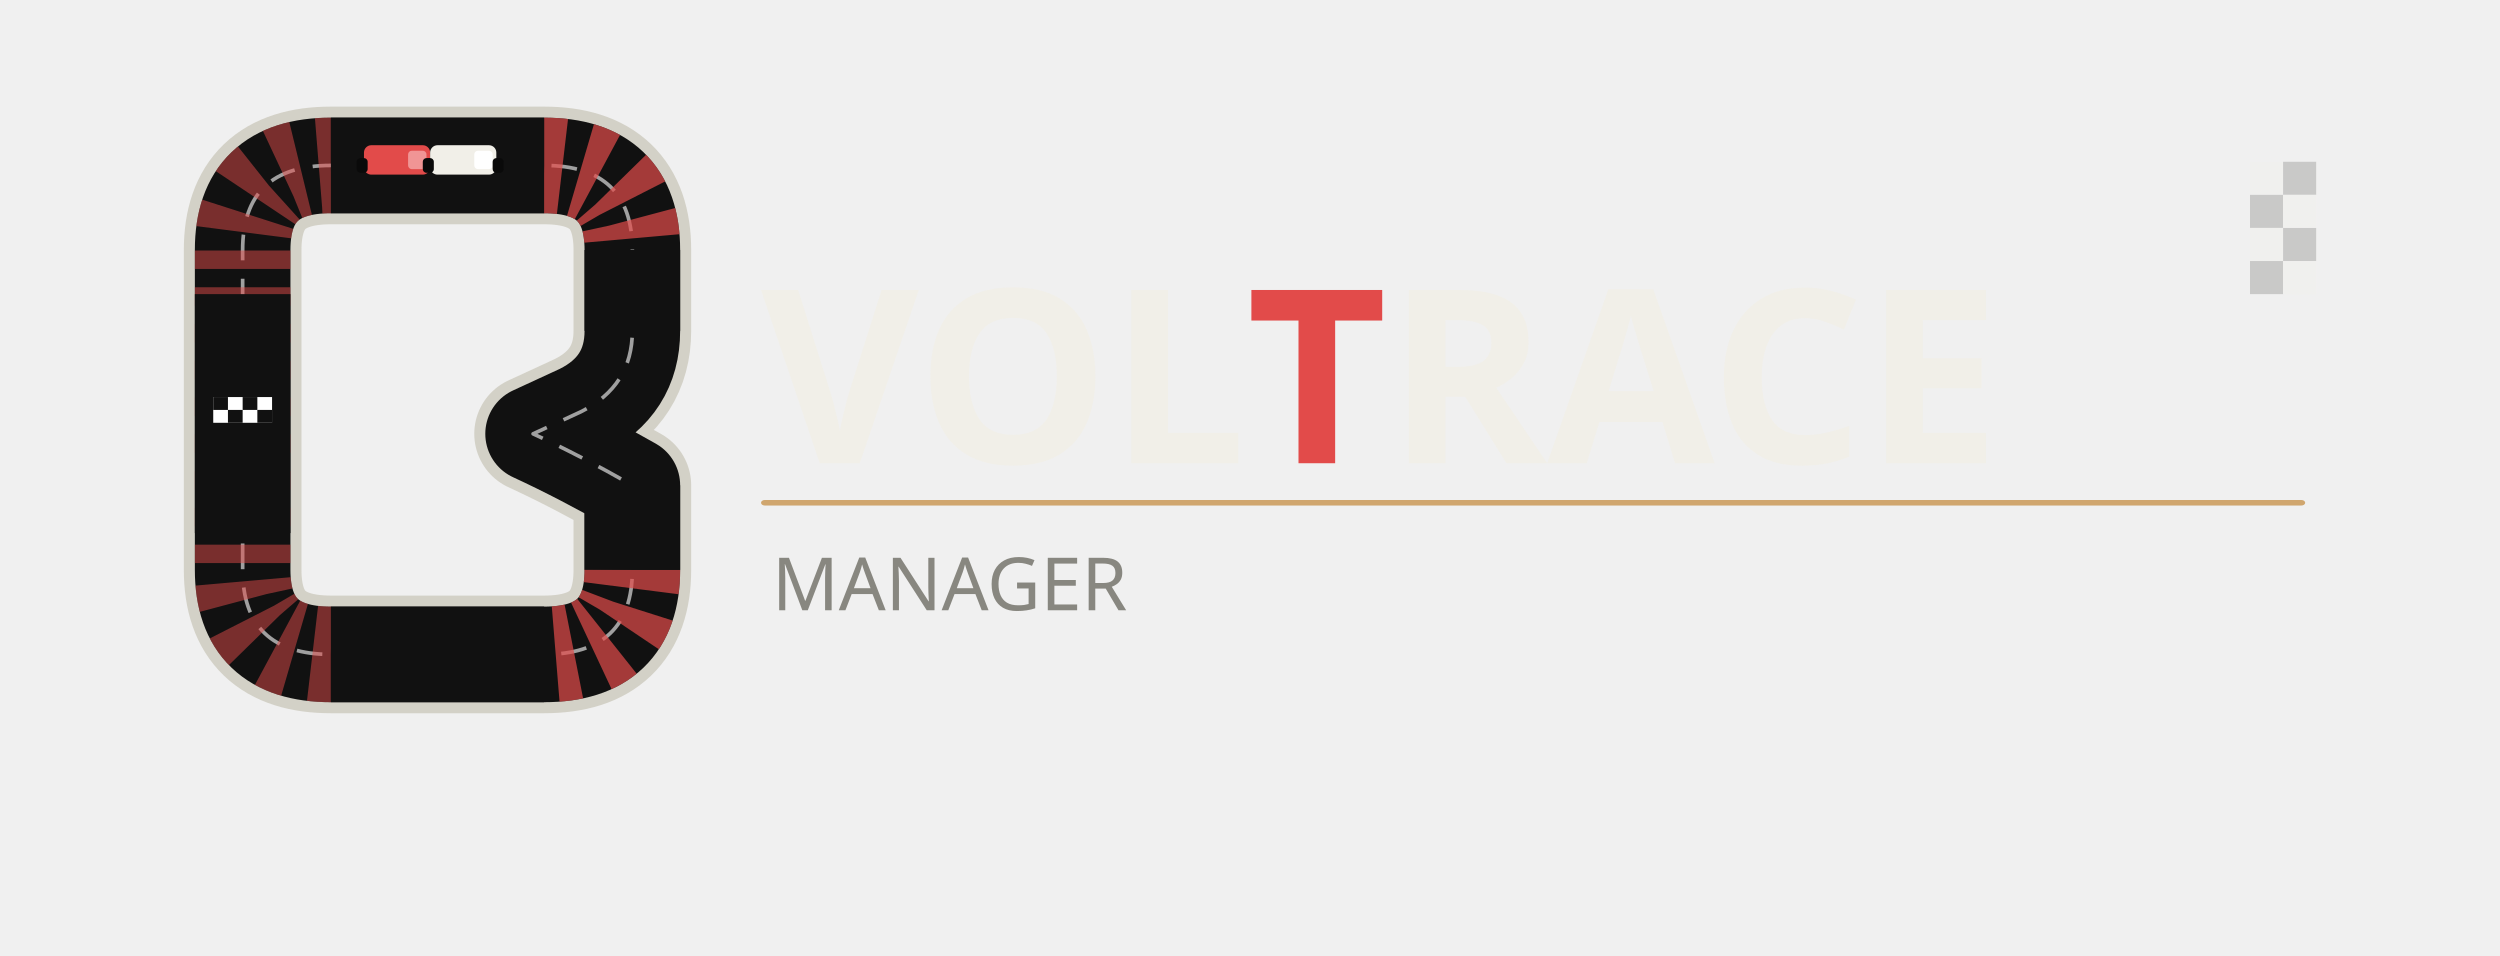
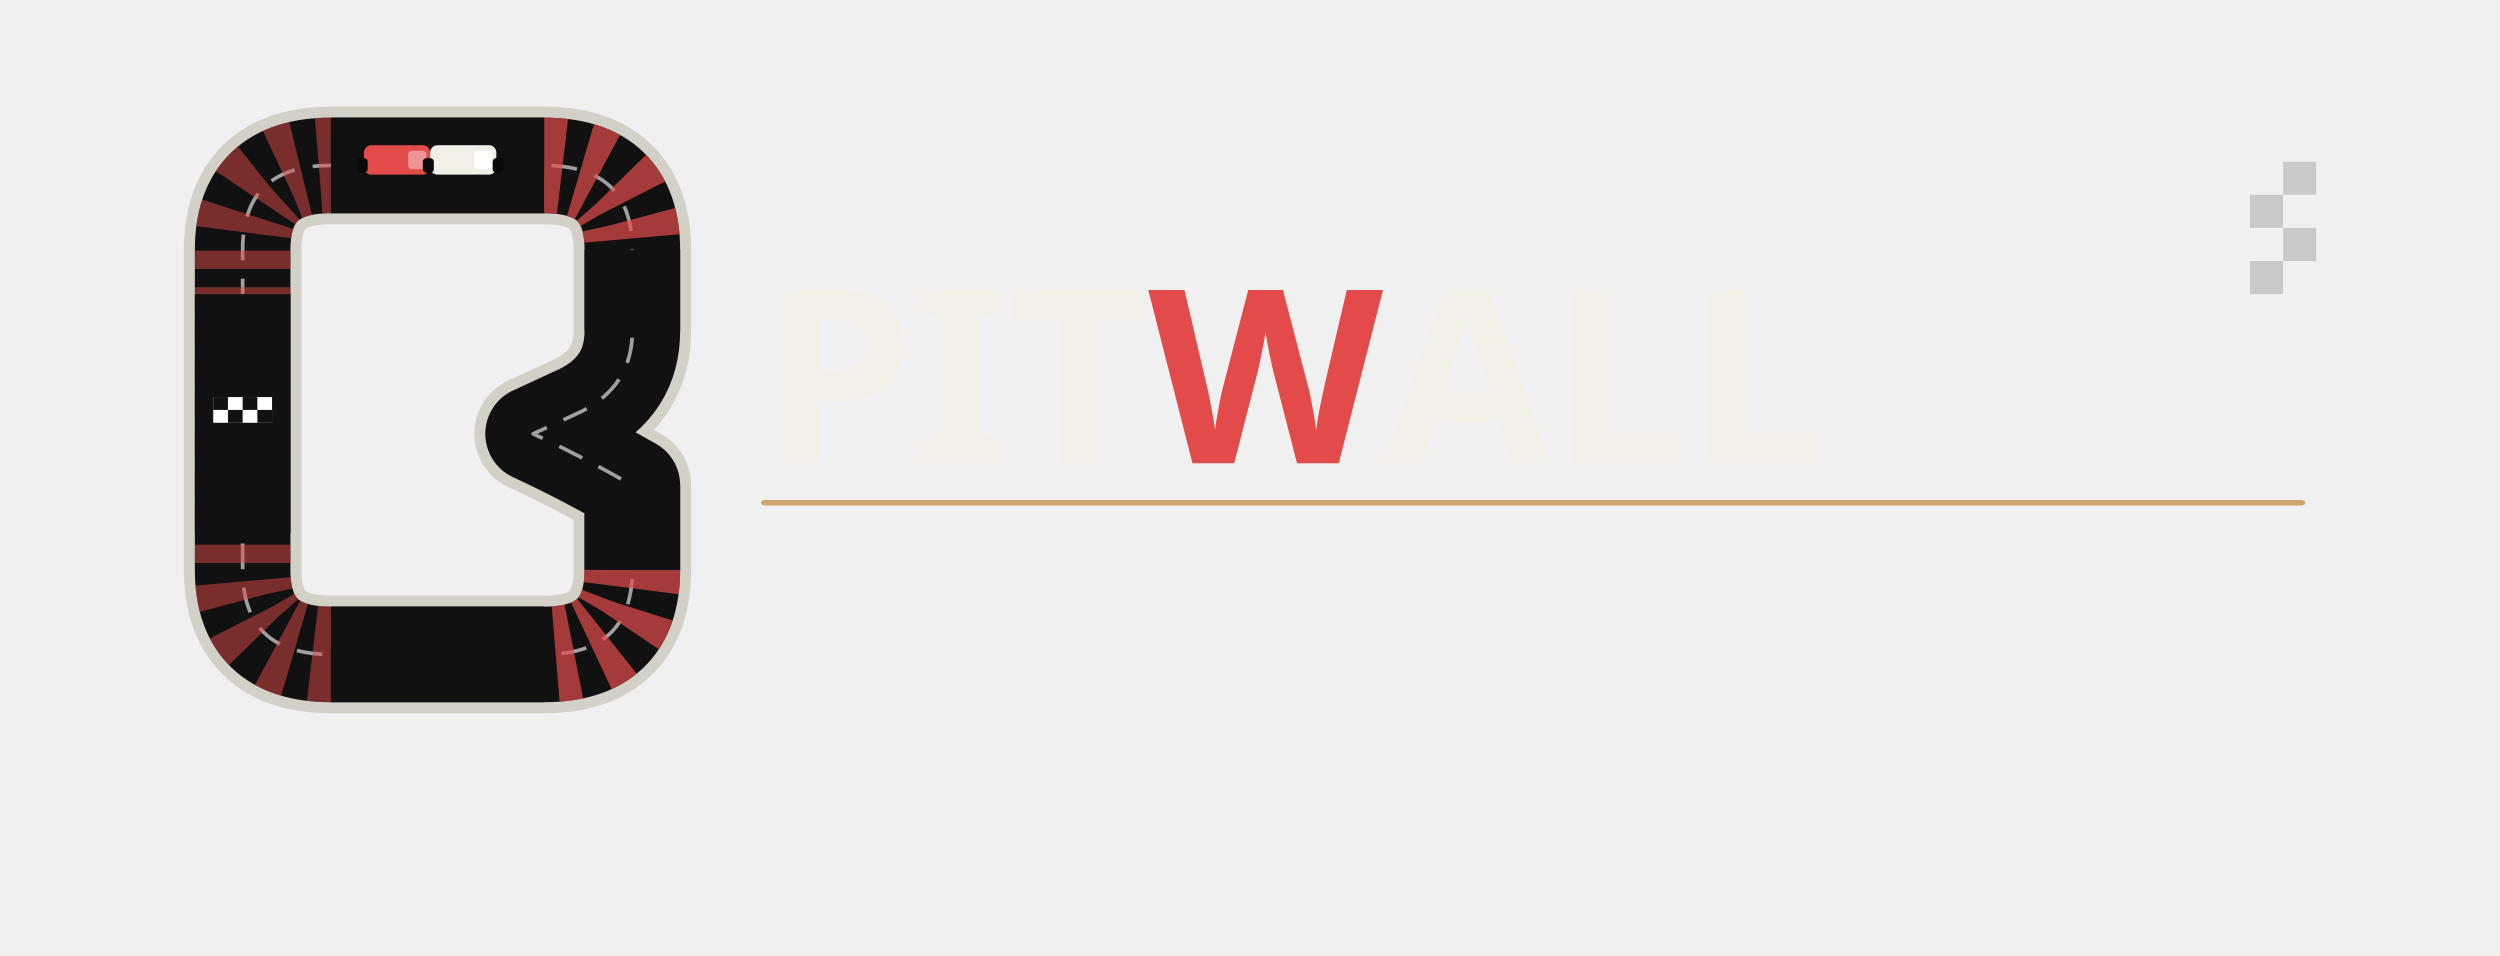
<svg xmlns="http://www.w3.org/2000/svg" width="100%" viewBox="0 0 680 260" role="img">
  <path d="M 90,45 L 148,45 Q 172,45 172,68 L 172,90 Q 172,105 158,112 L 145,118 Q 158,124 172,132 L 172,155 Q 172,178 148,178 L 90,178 Q 66,178 66,155 L 66,68 Q 66,45 90,45 Z" fill="none" stroke="#D3D1C7" stroke-width="32" stroke-linejoin="round" />
  <path d="M 90,45 L 148,45 Q 172,45 172,68 L 172,90 Q 172,105 158,112 L 145,118 Q 158,124 172,132 L 172,155 Q 172,178 148,178 L 90,178 Q 66,178 66,155 L 66,68 Q 66,45 90,45 Z" fill="none" stroke="#111111" stroke-width="26" stroke-linejoin="round" />
  <path d="M 90,45 L 148,45 Q 172,45 172,68 L 172,90 Q 172,105 158,112 L 145,118 Q 158,124 172,132 L 172,155 Q 172,178 148,178 L 90,178 Q 66,178 66,155 L 66,68 Q 66,45 90,45 Z" fill="none" stroke="#ffffff" stroke-width="1" stroke-linejoin="round" stroke-dasharray="7 5" opacity="0.6" />
  <path d="M 148,45 Q 172,45 172,68" fill="none" stroke="#E24B4A" stroke-width="26" stroke-dasharray="5 5" opacity="0.7" />
  <path d="M 172,155 Q 172,178 148,178" fill="none" stroke="#E24B4A" stroke-width="26" stroke-dasharray="5 5" opacity="0.7" />
  <path d="M 90,178 Q 66,178 66,155 L 66,68 Q 66,45 90,45" fill="none" stroke="#E24B4A" stroke-width="26" stroke-dasharray="5 5" opacity="0.5" />
  <line x1="90" y1="45" x2="148" y2="45" stroke="#111111" stroke-width="26" />
  <line x1="90" y1="178" x2="148" y2="178" stroke="#111111" stroke-width="26" />
  <line x1="66" y1="80" x2="66" y2="145" stroke="#111111" stroke-width="26" />
  <line x1="172" y1="68" x2="172" y2="90" stroke="#111111" stroke-width="26" />
  <line x1="172" y1="132" x2="172" y2="155" stroke="#111111" stroke-width="26" />
  <rect x="58" y="108" width="16" height="7" fill="white" />
  <rect x="58" y="108" width="4" height="3.5" fill="#111" />
  <rect x="66" y="108" width="4" height="3.5" fill="#111" />
  <rect x="62" y="111.5" width="4" height="3.5" fill="#111" />
  <rect x="70" y="111.5" width="4" height="3.5" fill="#111" />
  <g transform="translate(108,45)">
    <rect x="-9" y="-5.5" width="18" height="8" rx="2" fill="#E24B4A" />
    <rect x="3" y="-4" width="5" height="5" rx="1" fill="#F09595" />
    <rect x="-11" y="-2" width="3" height="4" rx="1" fill="#0a0a0a" />
    <rect x="8" y="-2" width="3" height="4" rx="1" fill="#0a0a0a" />
  </g>
  <g transform="translate(126,45)">
    <rect x="-9" y="-5.5" width="18" height="8" rx="2" fill="#F1EFE8" />
    <rect x="3" y="-4" width="5" height="5" rx="1" fill="white" />
    <rect x="-11" y="-2" width="3" height="4" rx="1" fill="#0a0a0a" />
    <rect x="8" y="-2" width="3" height="4" rx="1" fill="#0a0a0a" />
  </g>
-   <text x="207" y="126" fill="#F1EFE8" font-family="Rajdhani, sans-serif" font-size="66" font-weight="700">VOL<tspan fill="#E24B4A">T</tspan>RACE</text>
+   <text x="207" y="126" fill="#F1EFE8" font-family="Rajdhani, sans-serif" font-size="66" font-weight="700">PIT<tspan fill="#E24B4A">W</tspan>ALL</text>
  <rect x="207" y="136" width="420" height="1.5" rx="1" fill="#BA7517" opacity="0.6" />
-   <text x="210" y="166" fill="#888780" font-family="'Barlow Condensed', sans-serif" font-size="20" font-weight="300">MANAGER</text>
  <g opacity="0.2" transform="translate(612,44)">
    <rect x="0" y="0" width="9" height="9" fill="#F1EFE8" />
    <rect x="9" y="0" width="9" height="9" fill="#2C2C2A" />
    <rect x="0" y="9" width="9" height="9" fill="#2C2C2A" />
    <rect x="9" y="9" width="9" height="9" fill="#F1EFE8" />
    <rect x="0" y="18" width="9" height="9" fill="#F1EFE8" />
    <rect x="9" y="18" width="9" height="9" fill="#2C2C2A" />
    <rect x="0" y="27" width="9" height="9" fill="#2C2C2A" />
    <rect x="9" y="27" width="9" height="9" fill="#F1EFE8" />
  </g>
</svg>
